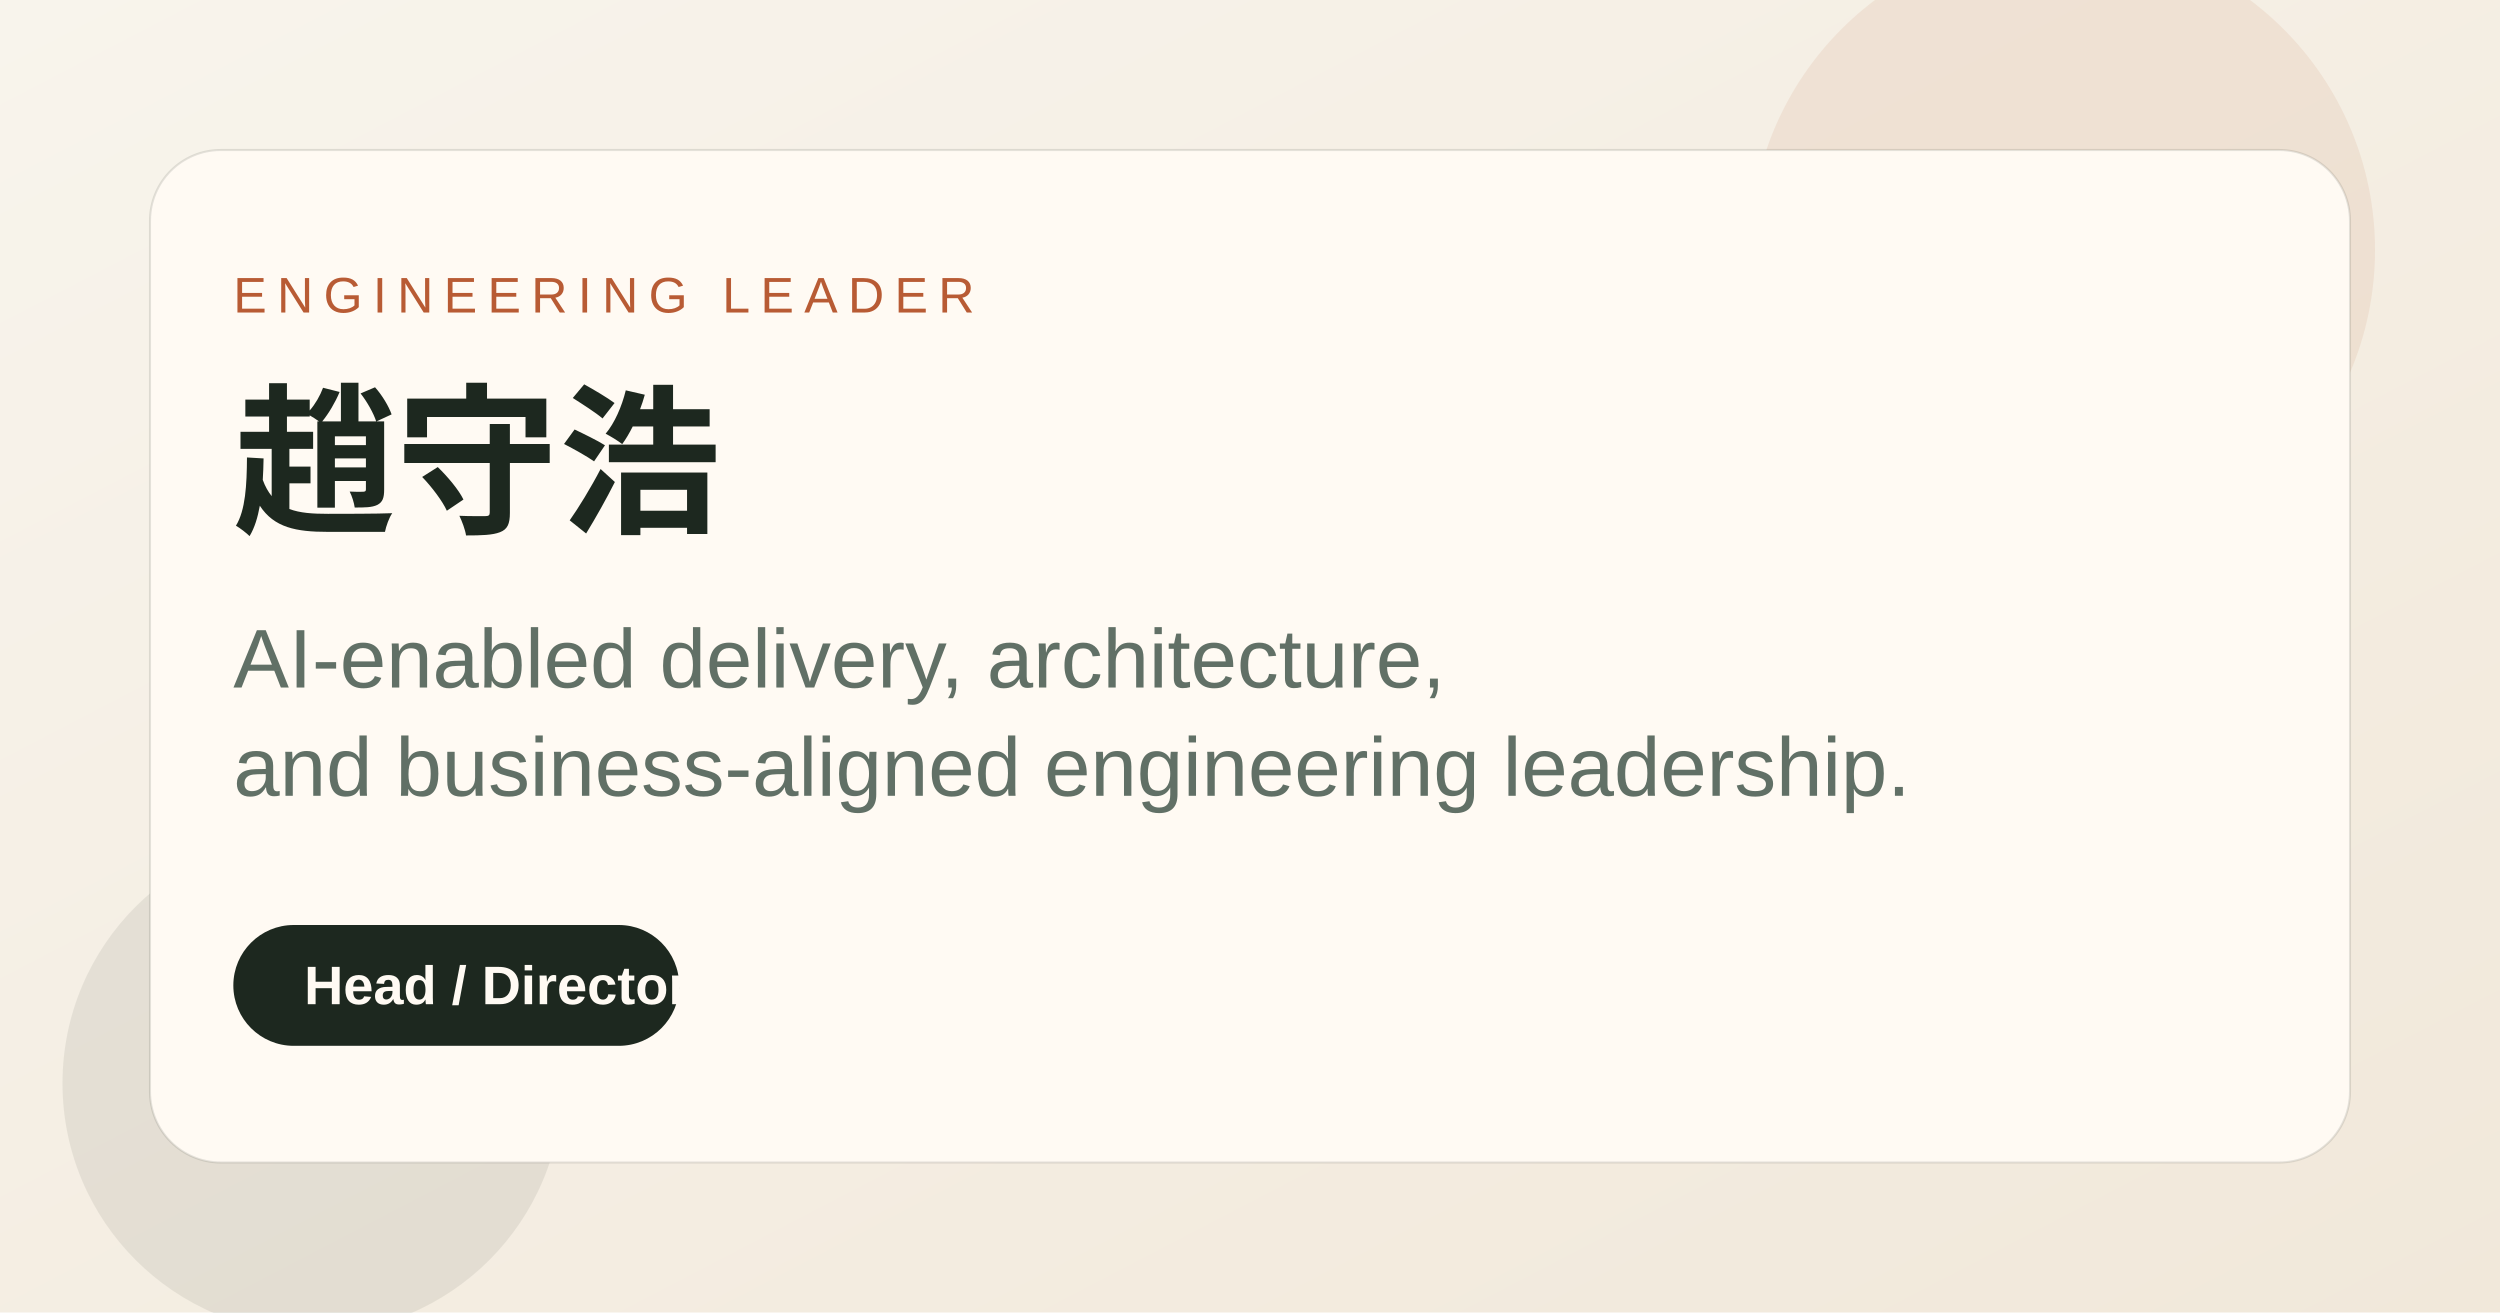
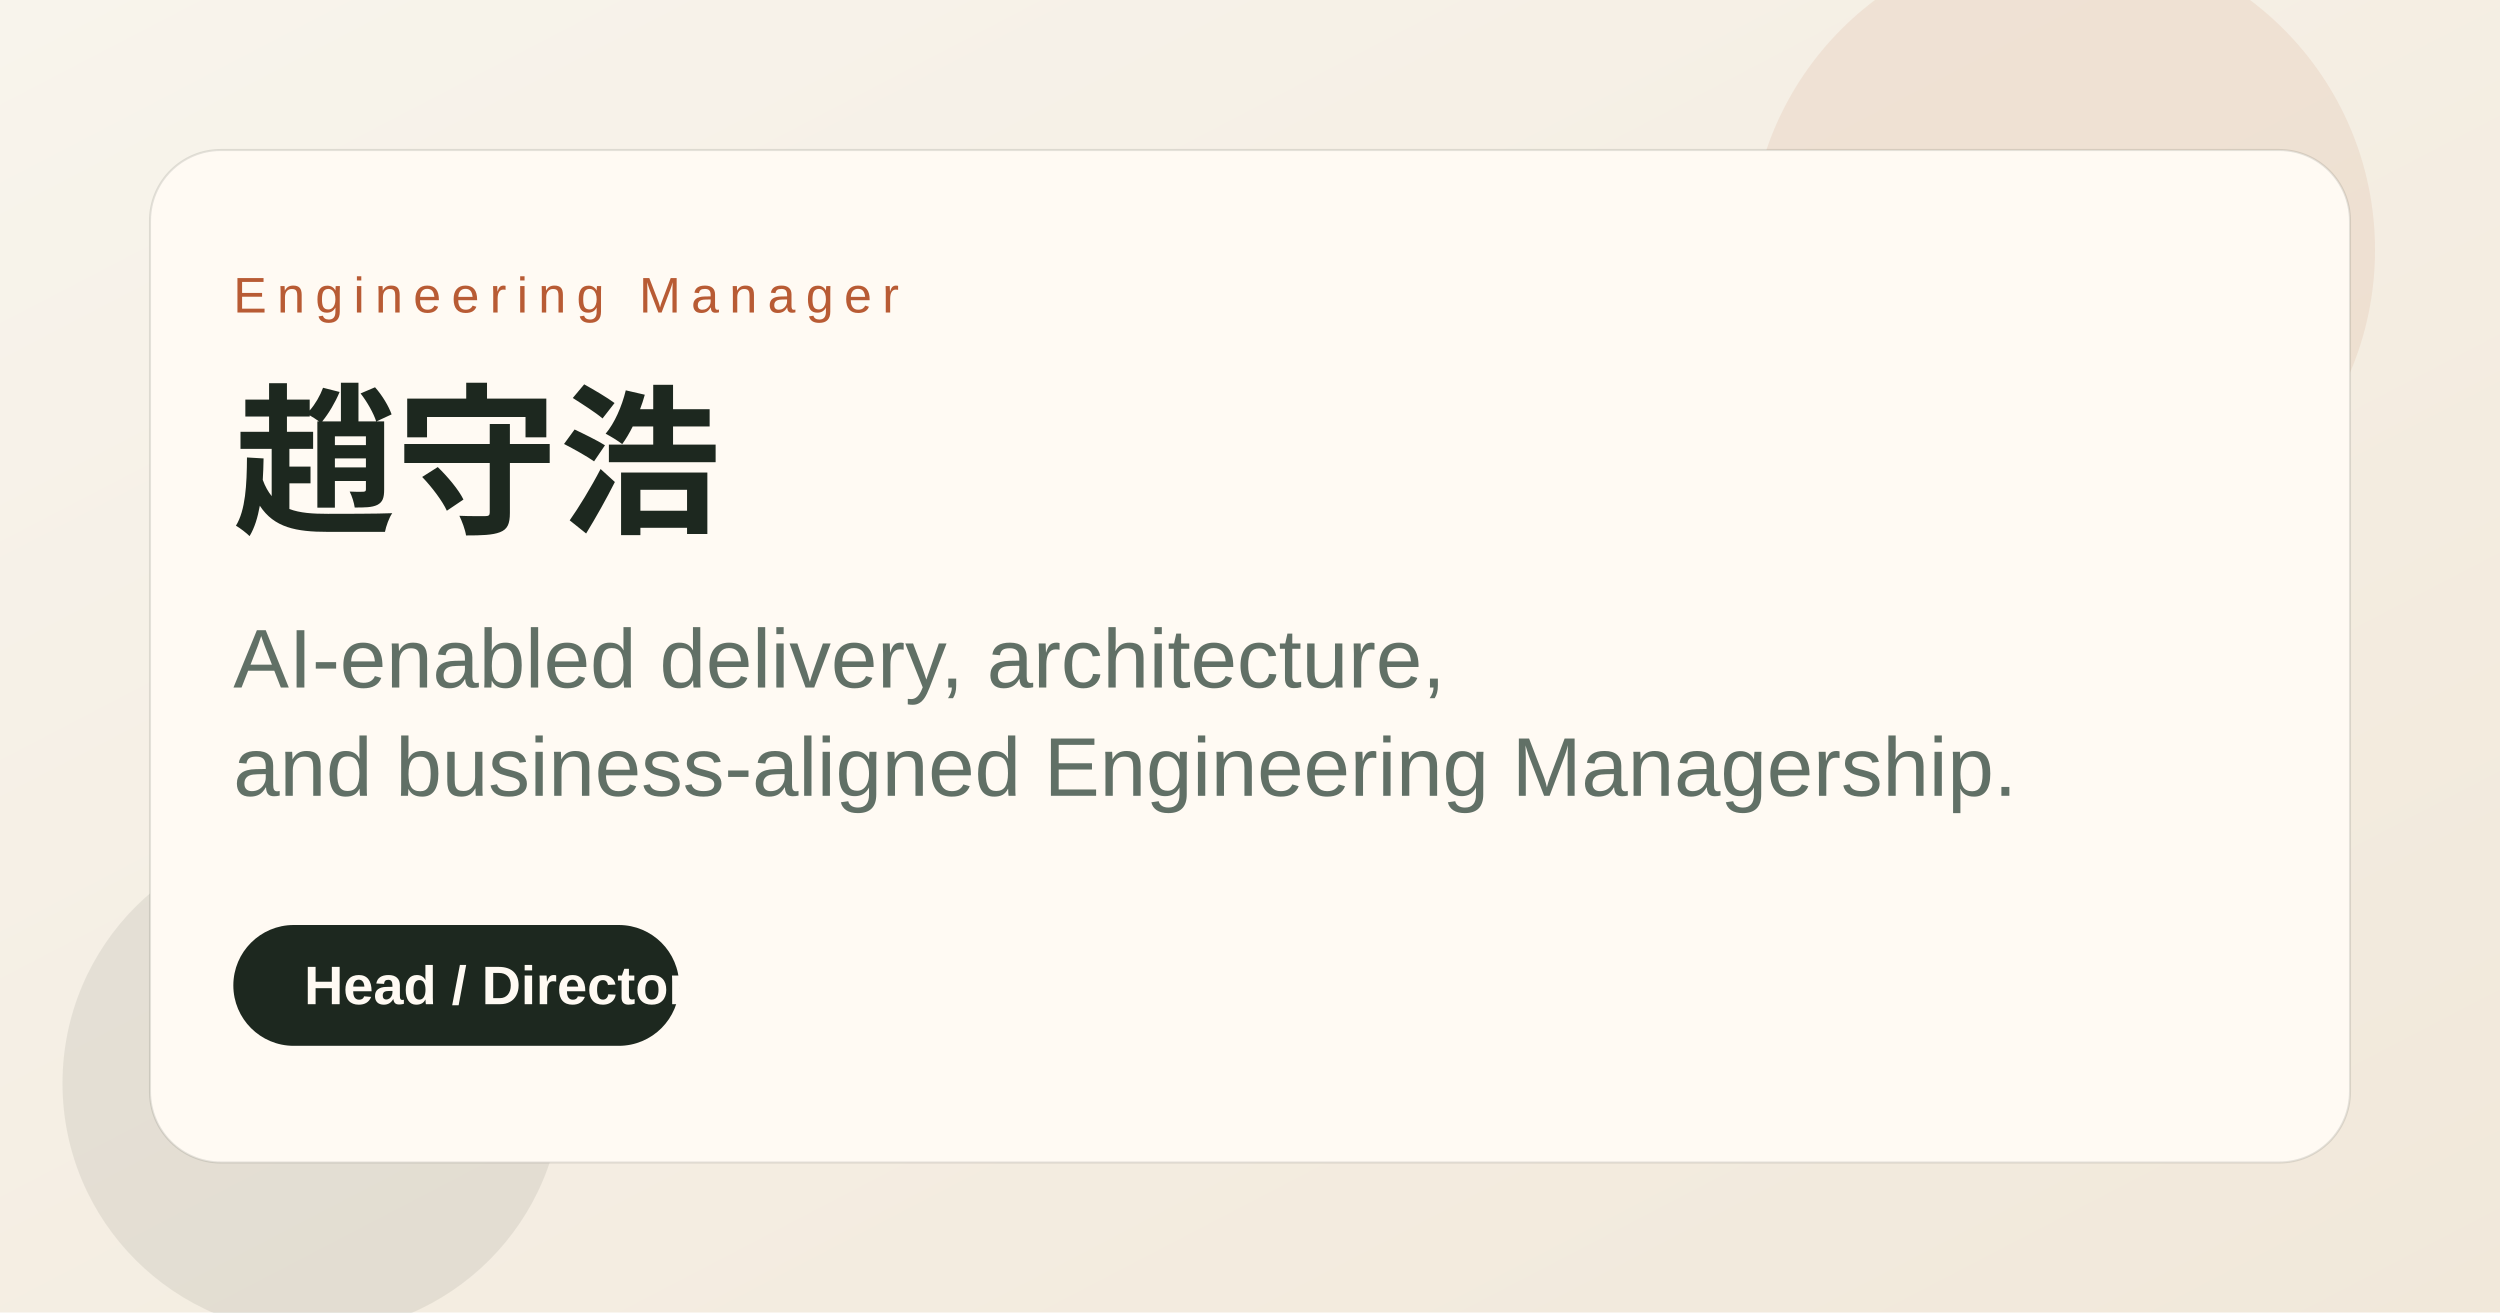
<svg xmlns="http://www.w3.org/2000/svg" width="1200" height="630" viewBox="0 0 1200 630" role="img" aria-label="趙守浩網站預覽圖">
  <defs>
    <linearGradient id="bg" x1="0" y1="0" x2="1" y2="1">
      <stop offset="0%" stop-color="#f8f4ec" />
      <stop offset="100%" stop-color="#f1e8da" />
    </linearGradient>
  </defs>
  <rect width="1200" height="630" fill="url(#bg)" />
  <circle cx="990" cy="120" r="150" fill="#b85b34" fill-opacity="0.09" />
  <circle cx="150" cy="520" r="120" fill="#1d281f" fill-opacity="0.08" />
  <rect x="72" y="72" width="1056" height="486" rx="34" fill="#fffaf3" stroke="rgba(29,40,31,0.12)" />
-   <text x="112" y="150" fill="#b85b34" font-family="Arial, sans-serif" font-size="24" letter-spacing="5">ENGINEERING LEADER</text>
+   <text x="112" y="150" fill="#b85b34" font-family="Arial, sans-serif" font-size="24" letter-spacing="5">Engineering Manager</text>
  <text x="112" y="250" fill="#1d281f" font-family="Arial, sans-serif" font-size="78" font-weight="700">趙守浩</text>
  <text x="112" y="330" fill="#617066" font-family="Arial, sans-serif" font-size="40">AI-enabled delivery, architecture,</text>
-   <text x="112" y="382" fill="#617066" font-family="Arial, sans-serif" font-size="40">and business-aligned engineering leadership.</text>
+   <text x="112" y="382" fill="#617066" font-family="Arial, sans-serif" font-size="40">and business-aligned Engineering Managership.</text>
  <rect x="112" y="444" width="214" height="58" rx="29" fill="#1d281f" />
  <text x="146" y="482" fill="#fffaf3" font-family="Arial, sans-serif" font-size="26" font-weight="700">Head / Director track</text>
</svg>
